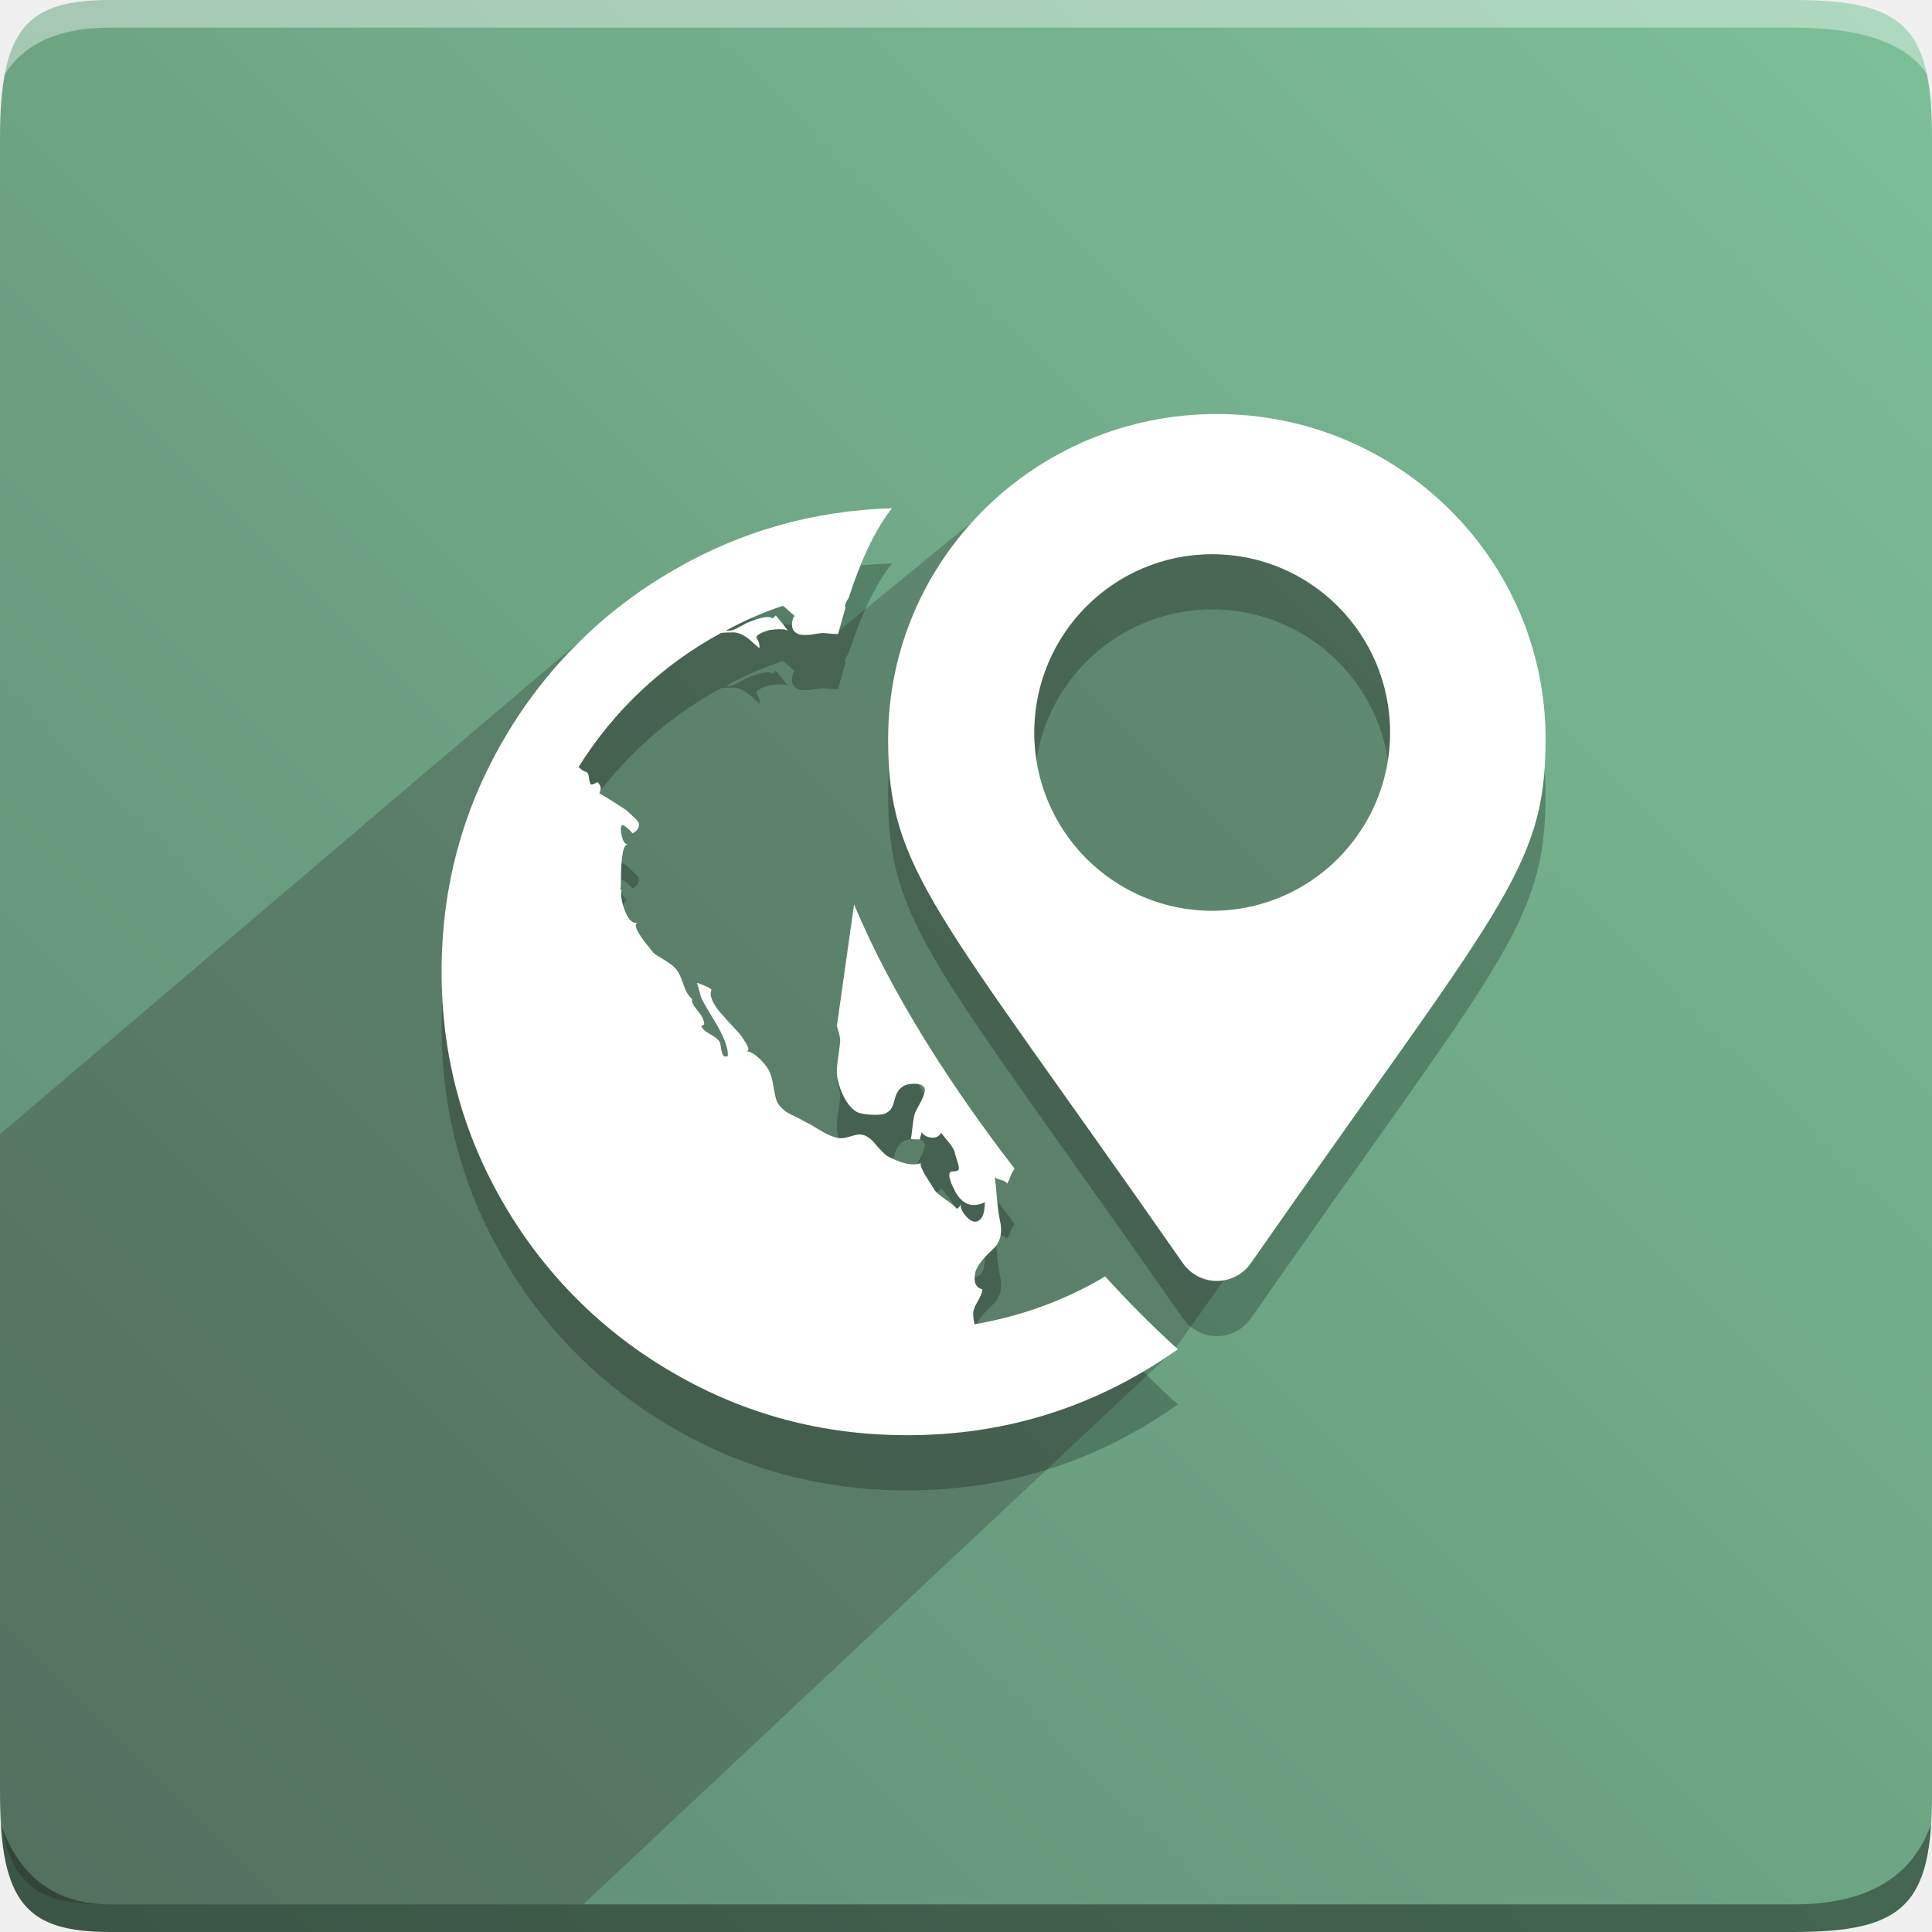
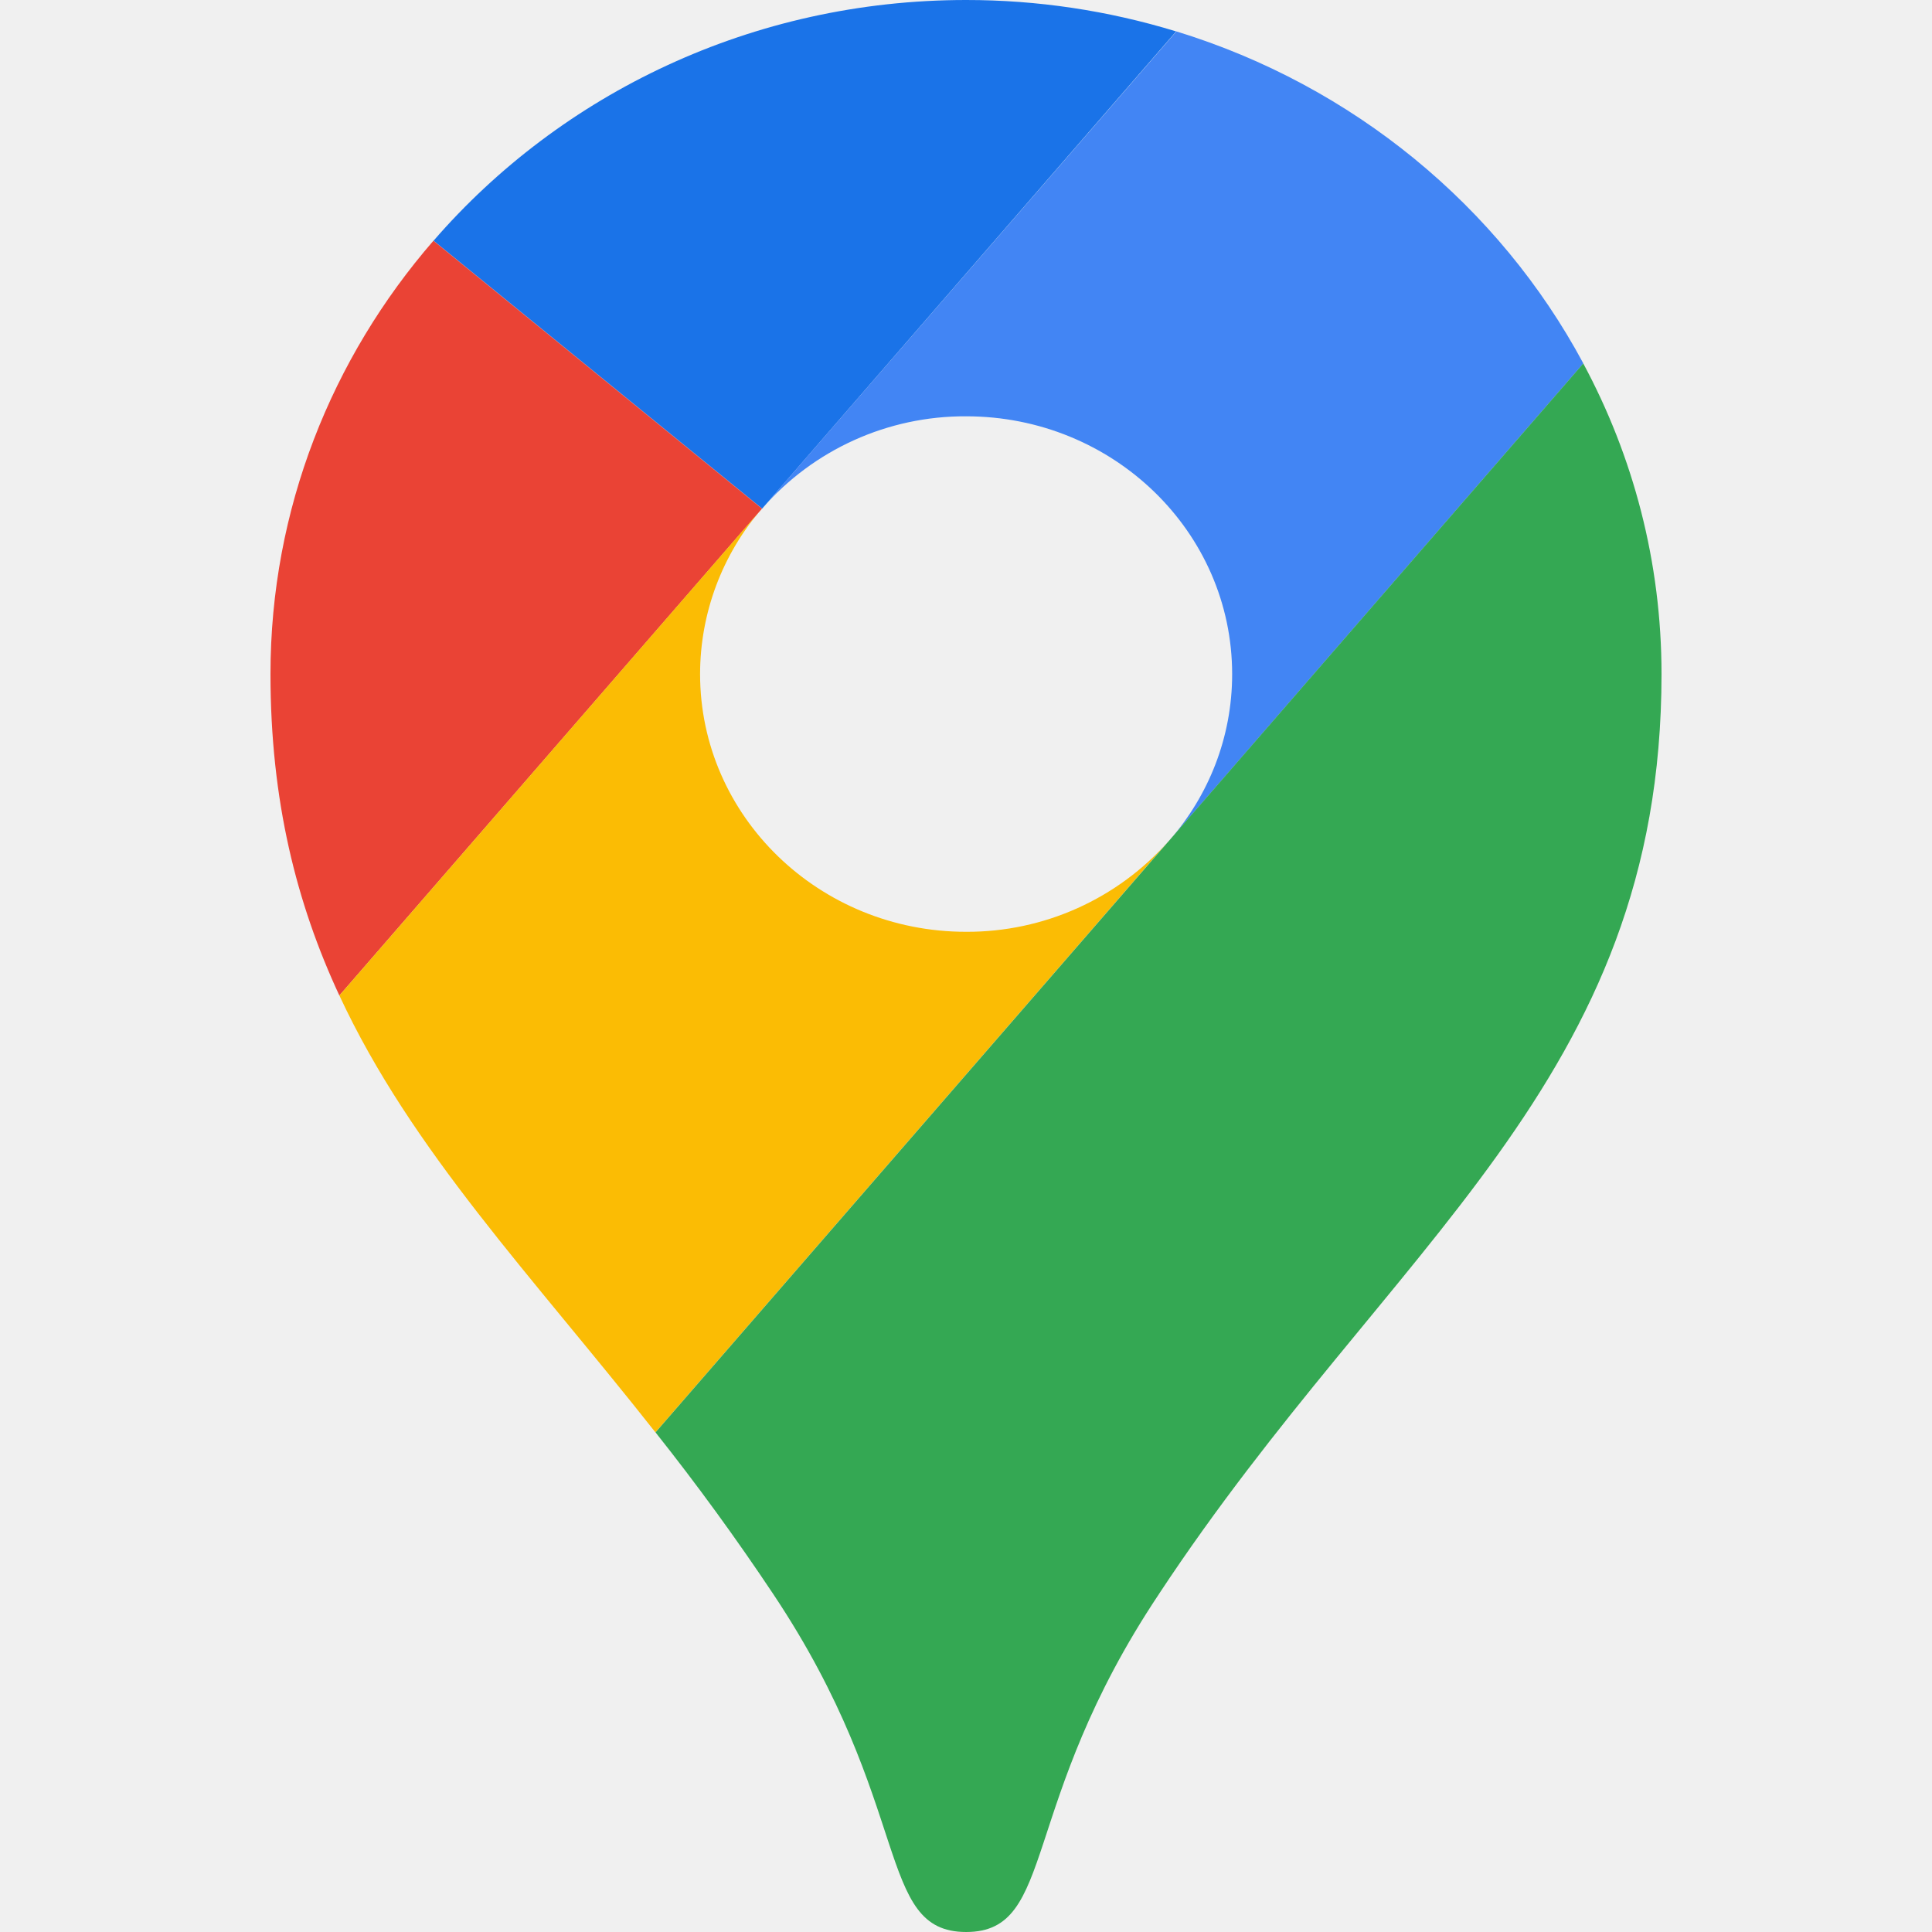
- <svg xmlns="http://www.w3.org/2000/svg" xmlns:xlink="http://www.w3.org/1999/xlink" width="70" height="70" viewBox="0 0 70 70">
-   <defs>
-     <path id="a" d="M4 0h61c4 0 5 1 5 5v60c0 4-1 5-5 5H4c-3 0-4-1-4-5V5c0-4 1-5 4-5z" />
-     <linearGradient id="c" x1="100%" x2="0%" y1="0%" y2="100%">
-       <stop offset="0%" stop-color="#7CC098" />
-       <stop offset="100%" stop-color="#5F8A71" />
-     </linearGradient>
-   </defs>
-   <g fill="none" fill-rule="evenodd">
-     <mask id="b" fill="#fff">
-       <use xlink:href="#a" />
-     </mask>
-     <g mask="url(#b)">
-       <path fill="url(#c)" d="M0 0H70V70H0z" />
-       <path fill="#FFF" fill-opacity=".383" d="M4 1h61c2.667 0 4.333.667 5 2V0H0v3c.667-1.333 2-2 4-2z" />
-       <path fill="#393939" d="M21.133 69H4c-2 0-4-.146-4-4.078v-23.83l22.808-19.397 7.515 1.218L35 19.09l4.05-2.847 10.88 1.975 4.671 13.71-12.054 16.98L21.133 69z" opacity=".324" />
-       <path fill="#000" fill-opacity=".383" d="M4 69h61c2.667 0 4.333-1 5-3v4H0v-4c.667 2 2 3 4 3z" />
-       <path fill="#000" d="M42.676 50.887c-.43.304-.876.59-1.34.86C38.753 53.25 35.93 54 32.87 54c-3.06 0-5.883-.75-8.467-2.253a16.757 16.757 0 0 1-6.14-6.112C16.754 43.06 16 40.25 16 37.203c0-3.047.754-5.857 2.262-8.43a16.757 16.757 0 0 1 6.14-6.113c2.428-1.411 5.066-2.16 7.915-2.245-.585.74-1.11 1.83-1.576 3.27l-.003.002a.587.587 0 0 0-.12.252.14.14 0 0 0 .017.085c-.092.302-.182.618-.27.948a3.21 3.21 0 0 1-.307-.016l-.22-.022c-.059 0-.176.015-.352.044a1.64 1.64 0 0 1-.45.022.409.409 0 0 1-.296-.175c-.059-.117-.059-.263 0-.438.014-.058.044-.073.088-.043a3.287 3.287 0 0 1-.242-.208 2.141 2.141 0 0 0-.22-.186c-.673.219-1.362.518-2.064.897a.543.543 0 0 0 .263-.022c.073-.03.169-.077.286-.142.117-.066.19-.106.22-.12.497-.205.805-.256.922-.154l.11-.11c.205.234.351.416.439.548-.103-.059-.322-.066-.659-.022-.293.087-.454.175-.483.262.102.175.139.306.11.394a3.426 3.426 0 0 1-.253-.219 1.741 1.741 0 0 0-.318-.24.88.88 0 0 0-.33-.11c-.234 0-.395.007-.483.022a13.836 13.836 0 0 0-5.162 4.855c.103.102.19.16.264.175.058.015.095.08.11.197a.835.835 0 0 0 .054.24c.022.044.107.023.253-.065.132.117.154.255.066.416.015-.015.337.182.966.59.279.248.432.401.462.46.044.16-.03.291-.22.393a1.12 1.12 0 0 0-.198-.197c-.117-.102-.183-.131-.197-.087-.044.073-.04.208.01.404.052.197.129.288.231.274-.102 0-.172.116-.208.35a5.03 5.03 0 0 0-.055.776c0 .284-.008.456-.022.514l.044.022c-.044.175-.004.426.12.754.125.329.282.47.473.427-.19.044-.044.357.439.94.088.117.146.183.176.197.044.03.131.084.263.164s.242.153.33.219a.934.934 0 0 1 .22.23c.058.072.131.236.219.492.088.255.19.426.308.514-.03.087.04.233.208.437.169.204.245.372.23.503a.107.107 0 0 0-.054.022.107.107 0 0 1-.055.022c.044.102.157.204.34.306.184.102.297.197.34.284.016.044.03.117.045.219a.802.802 0 0 0 .066.24c.029.059.088.073.175.044.03-.291-.146-.743-.527-1.356a17.95 17.95 0 0 1-.373-.634 1.254 1.254 0 0 1-.12-.339 1.662 1.662 0 0 0-.1-.317c.03 0 .073.01.132.033.059.022.12.047.187.076.066.03.12.059.164.088.044.029.06.05.044.065-.044.102-.029.23.044.383.074.153.161.288.264.405a30.038 30.038 0 0 0 .637.7c.088.087.19.23.307.426.118.197.118.295 0 .295.132 0 .279.073.44.22.16.145.285.29.373.436.073.117.132.307.176.57.044.262.08.437.11.524.029.102.091.2.186.295.096.095.187.164.275.208l.351.175.286.153c.073.03.209.106.406.23.198.124.355.207.473.251.146.059.263.088.35.088.089 0 .195-.019.32-.055a3.67 3.67 0 0 1 .296-.077c.22-.029.432.08.637.329.205.247.359.4.461.459.527.277.93.357 1.208.24-.029.015-.025.07.011.164.037.095.095.208.176.34a21.426 21.426 0 0 0 .318.502c.074.088.205.197.396.328.19.132.322.241.395.329.088-.059.14-.124.154-.197-.044.116.007.262.154.437.146.175.278.248.395.219.205-.044.308-.277.308-.7-.454.219-.813.087-1.077-.394a.425.425 0 0 0-.055-.12 1.39 1.39 0 0 1-.142-.372.309.309 0 0 1 0-.164c.014-.044.05-.065.11-.065.131 0 .204-.026.22-.077.014-.051 0-.142-.045-.273a4.395 4.395 0 0 1-.088-.285c-.014-.116-.095-.262-.241-.437a5.832 5.832 0 0 1-.264-.328c-.073.131-.19.19-.351.175-.161-.015-.279-.08-.352-.197a.601.601 0 0 1-.033.12.518.518 0 0 0-.033.142c-.19 0-.3-.007-.33-.021.016-.044.034-.172.056-.383.022-.212.047-.376.077-.492.014-.059.055-.146.12-.263.066-.116.121-.222.165-.317.044-.095.073-.186.088-.273.015-.088-.018-.157-.099-.208-.08-.051-.208-.07-.384-.055-.278.015-.469.16-.571.438a4.52 4.52 0 0 0-.066.23.74.74 0 0 1-.11.25.546.546 0 0 1-.198.154c-.102.044-.278.058-.527.044-.249-.015-.424-.051-.527-.11-.19-.116-.355-.328-.494-.634-.14-.306-.209-.576-.209-.81 0-.145.018-.338.055-.579.037-.24.059-.422.066-.546.005-.083-.035-.262-.12-.536l.623-4.406c1.345 3.236 3.548 6.64 5.82 9.583a.238.238 0 0 0-.03.034 1.084 1.084 0 0 0-.132.262 1.32 1.32 0 0 1-.11.241c-.029-.058-.113-.106-.252-.142-.14-.037-.209-.077-.209-.12.03.145.059.4.088.765.03.365.066.642.11.831.102.452.014.802-.264 1.05-.395.364-.608.656-.637.875-.058.32.03.51.264.568 0 .102-.059.252-.176.449-.117.197-.168.353-.154.47 0 .087.015.204.044.35 1.724-.3 3.302-.878 4.734-1.735a39.265 39.265 0 0 0 2.635 2.64zm.189-3.11C33.85 34.856 32.178 33.53 32.178 28.78 32.178 22.274 37.511 17 44.089 17 50.667 17 56 22.274 56 28.78c0 4.749-1.673 6.075-10.687 18.998a1.5 1.5 0 0 1-2.448 0zM43.92 35c3.56 0 6.446-2.892 6.446-6.46s-2.886-6.46-6.446-6.46c-3.56 0-6.447 2.892-6.447 6.46S40.36 35 43.921 35z" opacity=".241" />
-       <path fill="#FFF" d="M42.676 48.887c-.43.304-.876.59-1.34.86C38.753 51.25 35.93 52 32.87 52c-3.06 0-5.883-.75-8.467-2.253a16.757 16.757 0 0 1-6.14-6.112C16.754 41.06 16 38.25 16 35.203c0-3.047.754-5.857 2.262-8.43a16.757 16.757 0 0 1 6.14-6.113c2.428-1.411 5.066-2.16 7.915-2.245-.585.74-1.11 1.83-1.576 3.27l-.003.002a.587.587 0 0 0-.12.252.14.14 0 0 0 .017.085c-.092.302-.182.618-.27.948a3.21 3.21 0 0 1-.307-.016l-.22-.022c-.059 0-.176.015-.352.044a1.64 1.64 0 0 1-.45.022.409.409 0 0 1-.296-.175c-.059-.117-.059-.263 0-.438.014-.058.044-.073.088-.043a3.287 3.287 0 0 1-.242-.208 2.141 2.141 0 0 0-.22-.186c-.673.219-1.362.518-2.064.897a.543.543 0 0 0 .263-.022c.073-.03.169-.077.286-.142.117-.066.19-.106.22-.12.497-.205.805-.256.922-.154l.11-.11c.205.234.351.416.439.548-.103-.059-.322-.066-.659-.022-.293.087-.454.175-.483.262.102.175.139.306.11.394a3.426 3.426 0 0 1-.253-.219 1.741 1.741 0 0 0-.318-.24.88.88 0 0 0-.33-.11c-.234 0-.395.007-.483.022a13.836 13.836 0 0 0-5.162 4.855c.103.102.19.16.264.175.058.015.095.08.11.197a.835.835 0 0 0 .054.24c.022.044.107.023.253-.065.132.117.154.255.066.416.015-.015.337.182.966.59.279.248.432.401.462.46.044.16-.03.291-.22.393a1.12 1.12 0 0 0-.198-.197c-.117-.102-.183-.131-.197-.087-.044.073-.04.208.01.404.052.197.129.288.231.274-.102 0-.172.116-.208.35a5.03 5.03 0 0 0-.055.776c0 .284-.008.456-.022.514l.044.022c-.044.175-.004.426.12.754.125.329.282.47.473.427-.19.044-.044.357.439.94.088.117.146.183.176.197.044.03.131.084.263.164s.242.153.33.219a.934.934 0 0 1 .22.23c.058.072.131.236.219.492.088.255.19.426.308.514-.03.087.04.233.208.437.169.204.245.372.23.503a.107.107 0 0 0-.054.022.107.107 0 0 1-.055.022c.044.102.157.204.34.306.184.102.297.197.34.284.016.044.03.117.045.219a.802.802 0 0 0 .066.24c.029.059.088.073.175.044.03-.291-.146-.743-.527-1.356a17.95 17.95 0 0 1-.373-.634 1.254 1.254 0 0 1-.12-.339 1.662 1.662 0 0 0-.1-.317c.03 0 .073.01.132.033.059.022.12.047.187.076.066.03.12.059.164.088.044.029.06.05.044.065-.044.102-.029.23.044.383.074.153.161.288.264.405a30.038 30.038 0 0 0 .637.7c.088.087.19.23.307.426.118.197.118.295 0 .295.132 0 .279.073.44.22.16.145.285.29.373.436.073.117.132.307.176.57.044.262.08.437.11.524.029.102.091.2.186.295.096.095.187.164.275.208l.351.175.286.153c.073.03.209.106.406.23.198.124.355.207.473.251.146.059.263.088.35.088.089 0 .195-.019.32-.055a3.67 3.67 0 0 1 .296-.077c.22-.029.432.08.637.329.205.247.359.4.461.459.527.277.93.357 1.208.24-.029.015-.025.07.011.164.037.095.095.208.176.34a21.426 21.426 0 0 0 .318.502c.074.088.205.197.396.328.19.132.322.241.395.329.088-.059.14-.124.154-.197-.044.116.007.262.154.437.146.175.278.248.395.219.205-.044.308-.277.308-.7-.454.219-.813.087-1.077-.394a.425.425 0 0 0-.055-.12 1.39 1.39 0 0 1-.142-.372.309.309 0 0 1 0-.164c.014-.044.05-.065.11-.065.131 0 .204-.026.22-.077.014-.051 0-.142-.045-.273a4.395 4.395 0 0 1-.088-.285c-.014-.116-.095-.262-.241-.437a5.832 5.832 0 0 1-.264-.328c-.073.131-.19.19-.351.175-.161-.015-.279-.08-.352-.197a.601.601 0 0 1-.033.12.518.518 0 0 0-.033.142c-.19 0-.3-.007-.33-.021.016-.044.034-.172.056-.383.022-.212.047-.376.077-.492.014-.059.055-.146.12-.263.066-.116.121-.222.165-.317.044-.095.073-.186.088-.273.015-.088-.018-.157-.099-.208-.08-.051-.208-.07-.384-.055-.278.015-.469.16-.571.438a4.52 4.52 0 0 0-.066.23.74.74 0 0 1-.11.25.546.546 0 0 1-.198.154c-.102.044-.278.058-.527.044-.249-.015-.424-.051-.527-.11-.19-.116-.355-.328-.494-.634-.14-.306-.209-.576-.209-.81 0-.145.018-.338.055-.579.037-.24.059-.422.066-.546.005-.083-.035-.262-.12-.536l.623-4.406c1.345 3.236 3.548 6.64 5.82 9.583a.238.238 0 0 0-.03.034 1.084 1.084 0 0 0-.132.262 1.32 1.32 0 0 1-.11.241c-.029-.058-.113-.106-.252-.142-.14-.037-.209-.077-.209-.12.03.145.059.4.088.765.03.365.066.642.11.831.102.452.014.802-.264 1.05-.395.364-.608.656-.637.875-.058.32.03.51.264.568 0 .102-.059.252-.176.449-.117.197-.168.353-.154.47 0 .087.015.204.044.35 1.724-.3 3.302-.878 4.734-1.735a39.265 39.265 0 0 0 2.635 2.64zm.189-3.11C33.85 32.856 32.178 31.53 32.178 26.78 32.178 20.274 37.511 15 44.089 15 50.667 15 56 20.274 56 26.78c0 4.749-1.673 6.075-10.687 18.998a1.5 1.5 0 0 1-2.448 0zM43.92 33c3.56 0 6.446-2.892 6.446-6.46s-2.886-6.46-6.446-6.46c-3.56 0-6.447 2.892-6.447 6.46S40.36 33 43.921 33z" />
-     </g>
-   </g>
+ <svg xmlns="http://www.w3.org/2000/svg" width="50" height="50">
+   <path d="M30.439.813A18.546 18.546 0 0 0 25.001 0C19.47 0 14.52 2.423 11.22 6.23l8.504 6.934L30.439.813Z" fill="#1A73E8" />
+   <path d="M11.217 6.23C8.587 9.262 7 13.175 7 17.443c0 3.282.675 5.94 1.783 8.321l10.938-12.6-8.504-6.934Z" fill="#EA4335" />
+   <path d="M25.003 10.774c3.804 0 6.885 2.987 6.885 6.673 0 1.64-.612 3.145-1.626 4.306 0 0 5.437-6.268 10.715-12.347-2.18-4.064-5.96-7.19-10.532-8.593l-10.723 12.35a6.954 6.954 0 0 1 5.281-2.389Z" fill="#4285F4" />
+   <path d="M25.003 24.115c-3.803 0-6.885-2.987-6.885-6.673a6.55 6.55 0 0 1 1.603-4.283L8.783 25.763c1.869 4.019 4.978 7.244 8.18 11.307l13.294-15.318a6.957 6.957 0 0 1-5.254 2.363Z" fill="#FBBC04" />
+   <path d="M29.994 41.252C35.998 32.152 43 28.021 43 17.443c0-2.9-.733-5.633-2.025-8.037L16.965 37.07a62.11 62.11 0 0 1 3.047 4.185C23.663 46.722 22.65 50 25.005 50c2.349 0 1.338-3.281 4.99-8.748Z" fill="#34A853" />
</svg>
